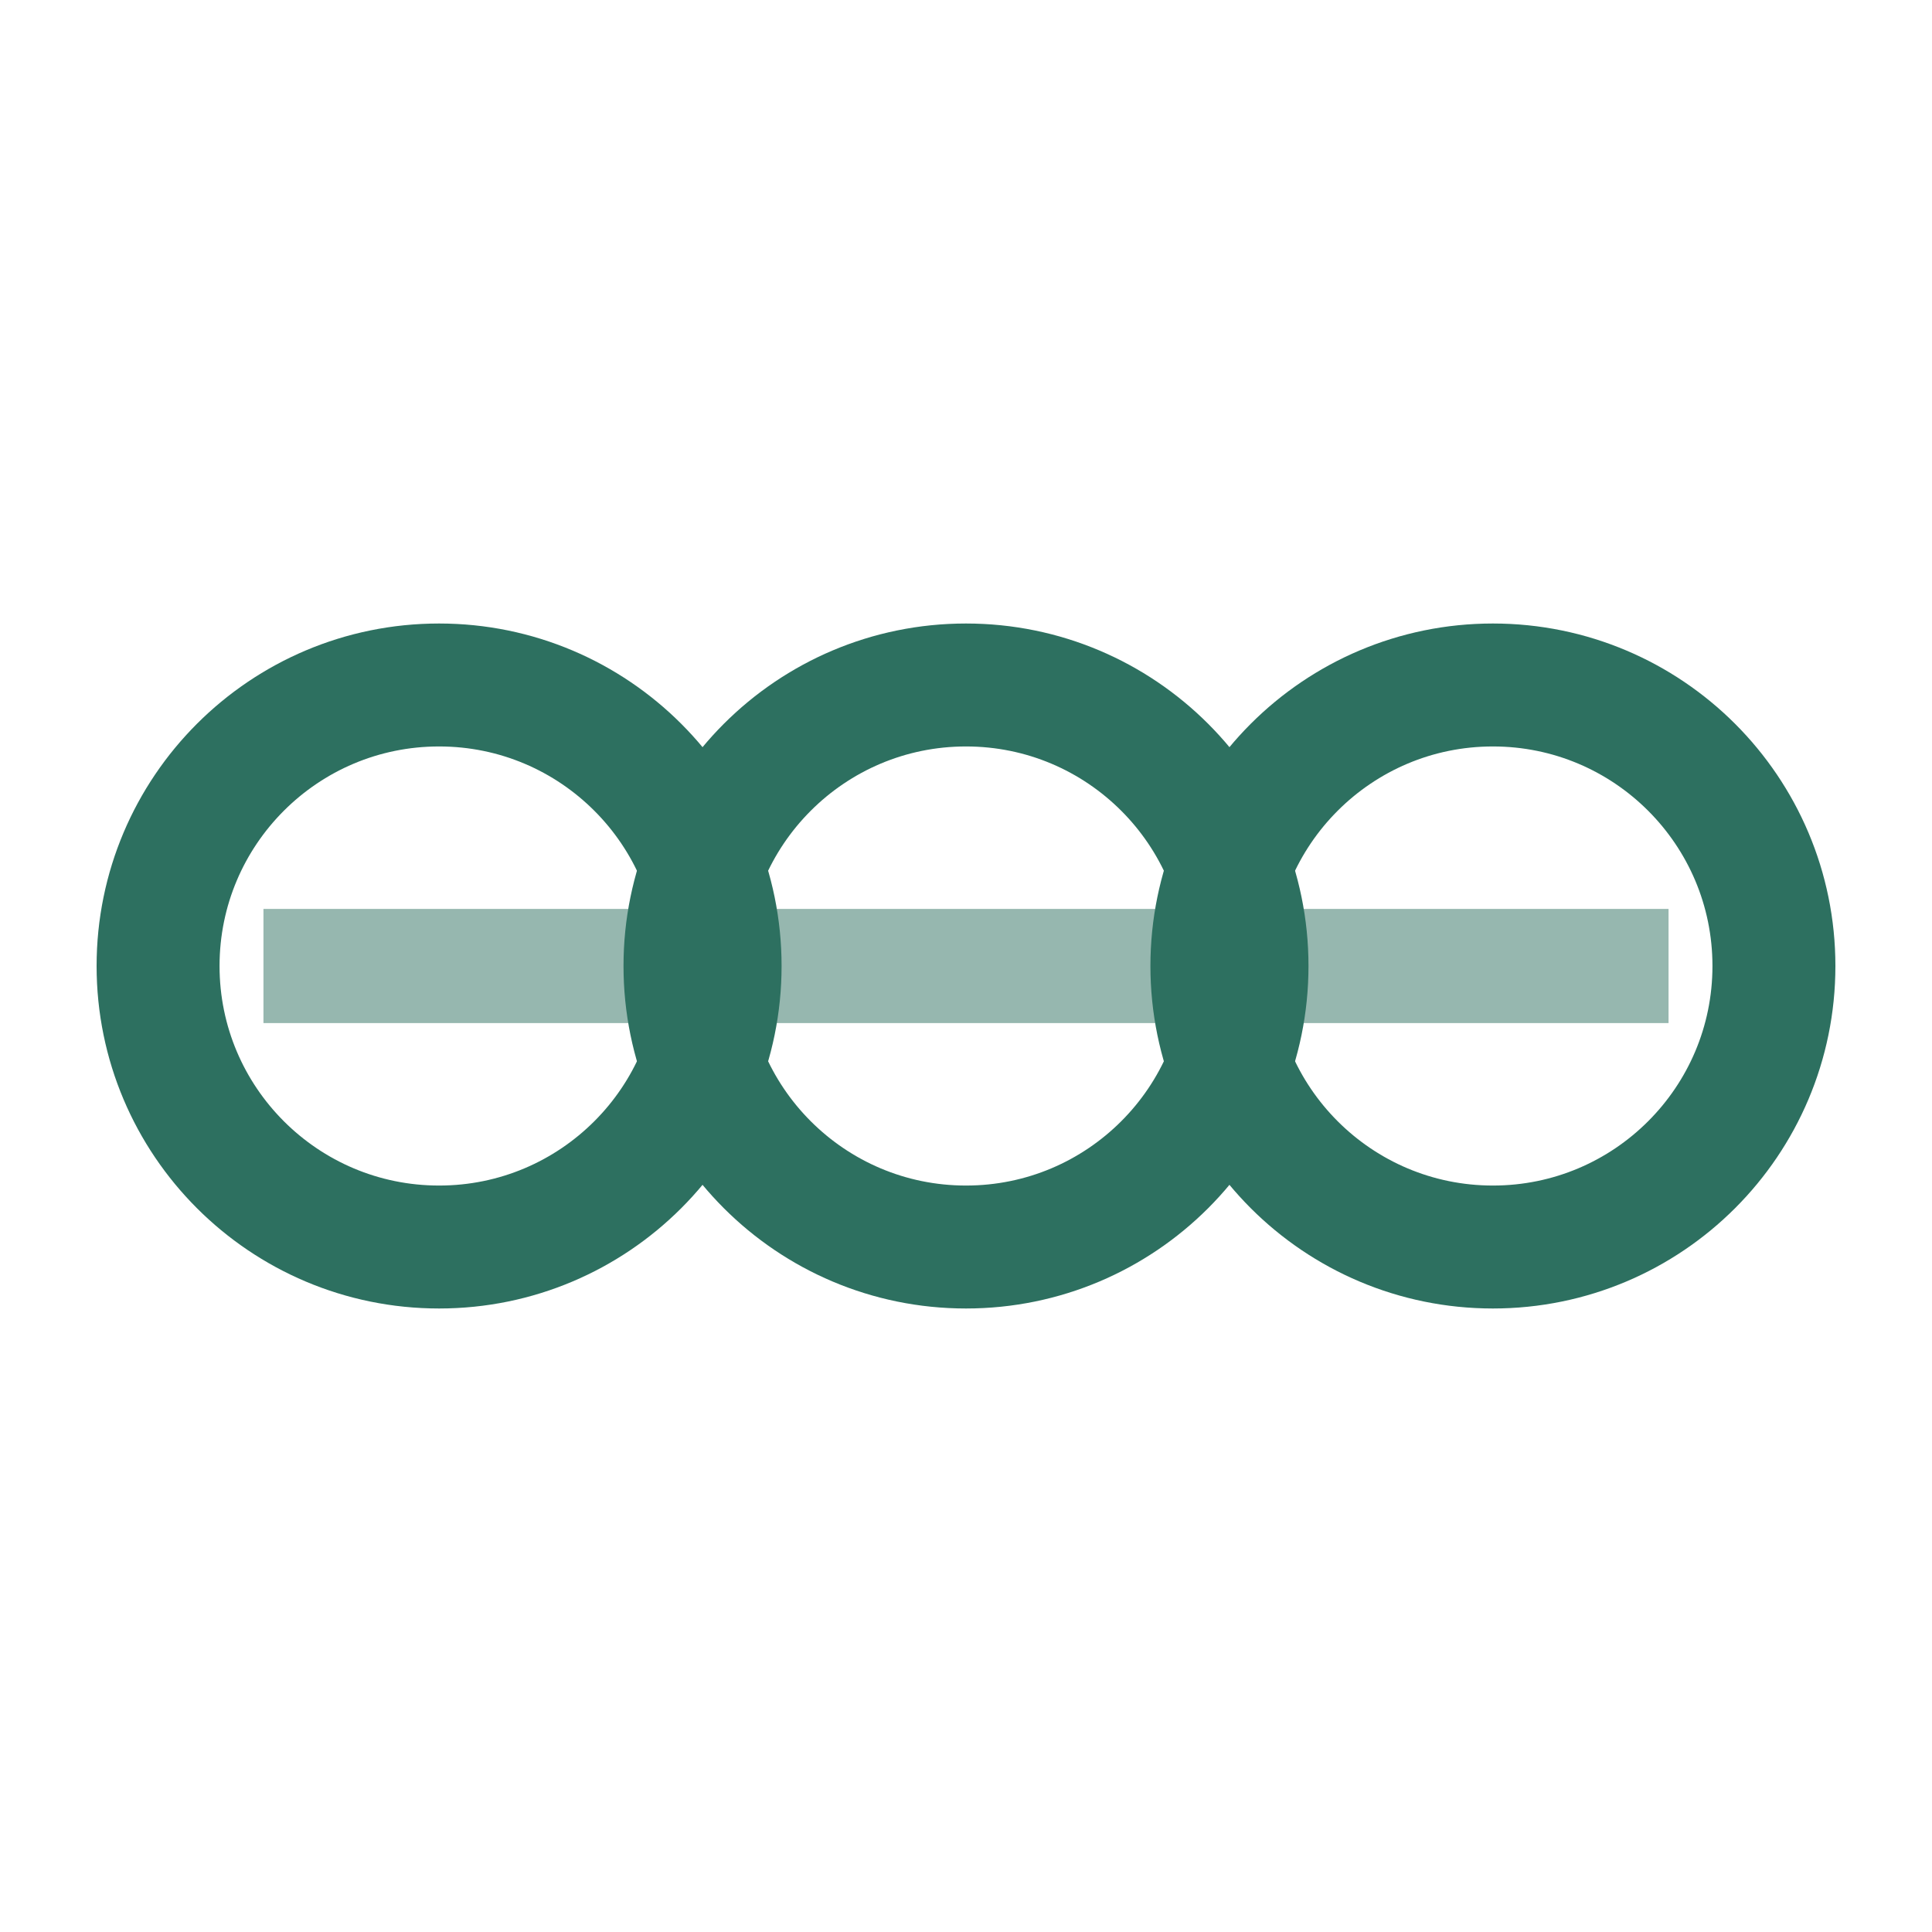
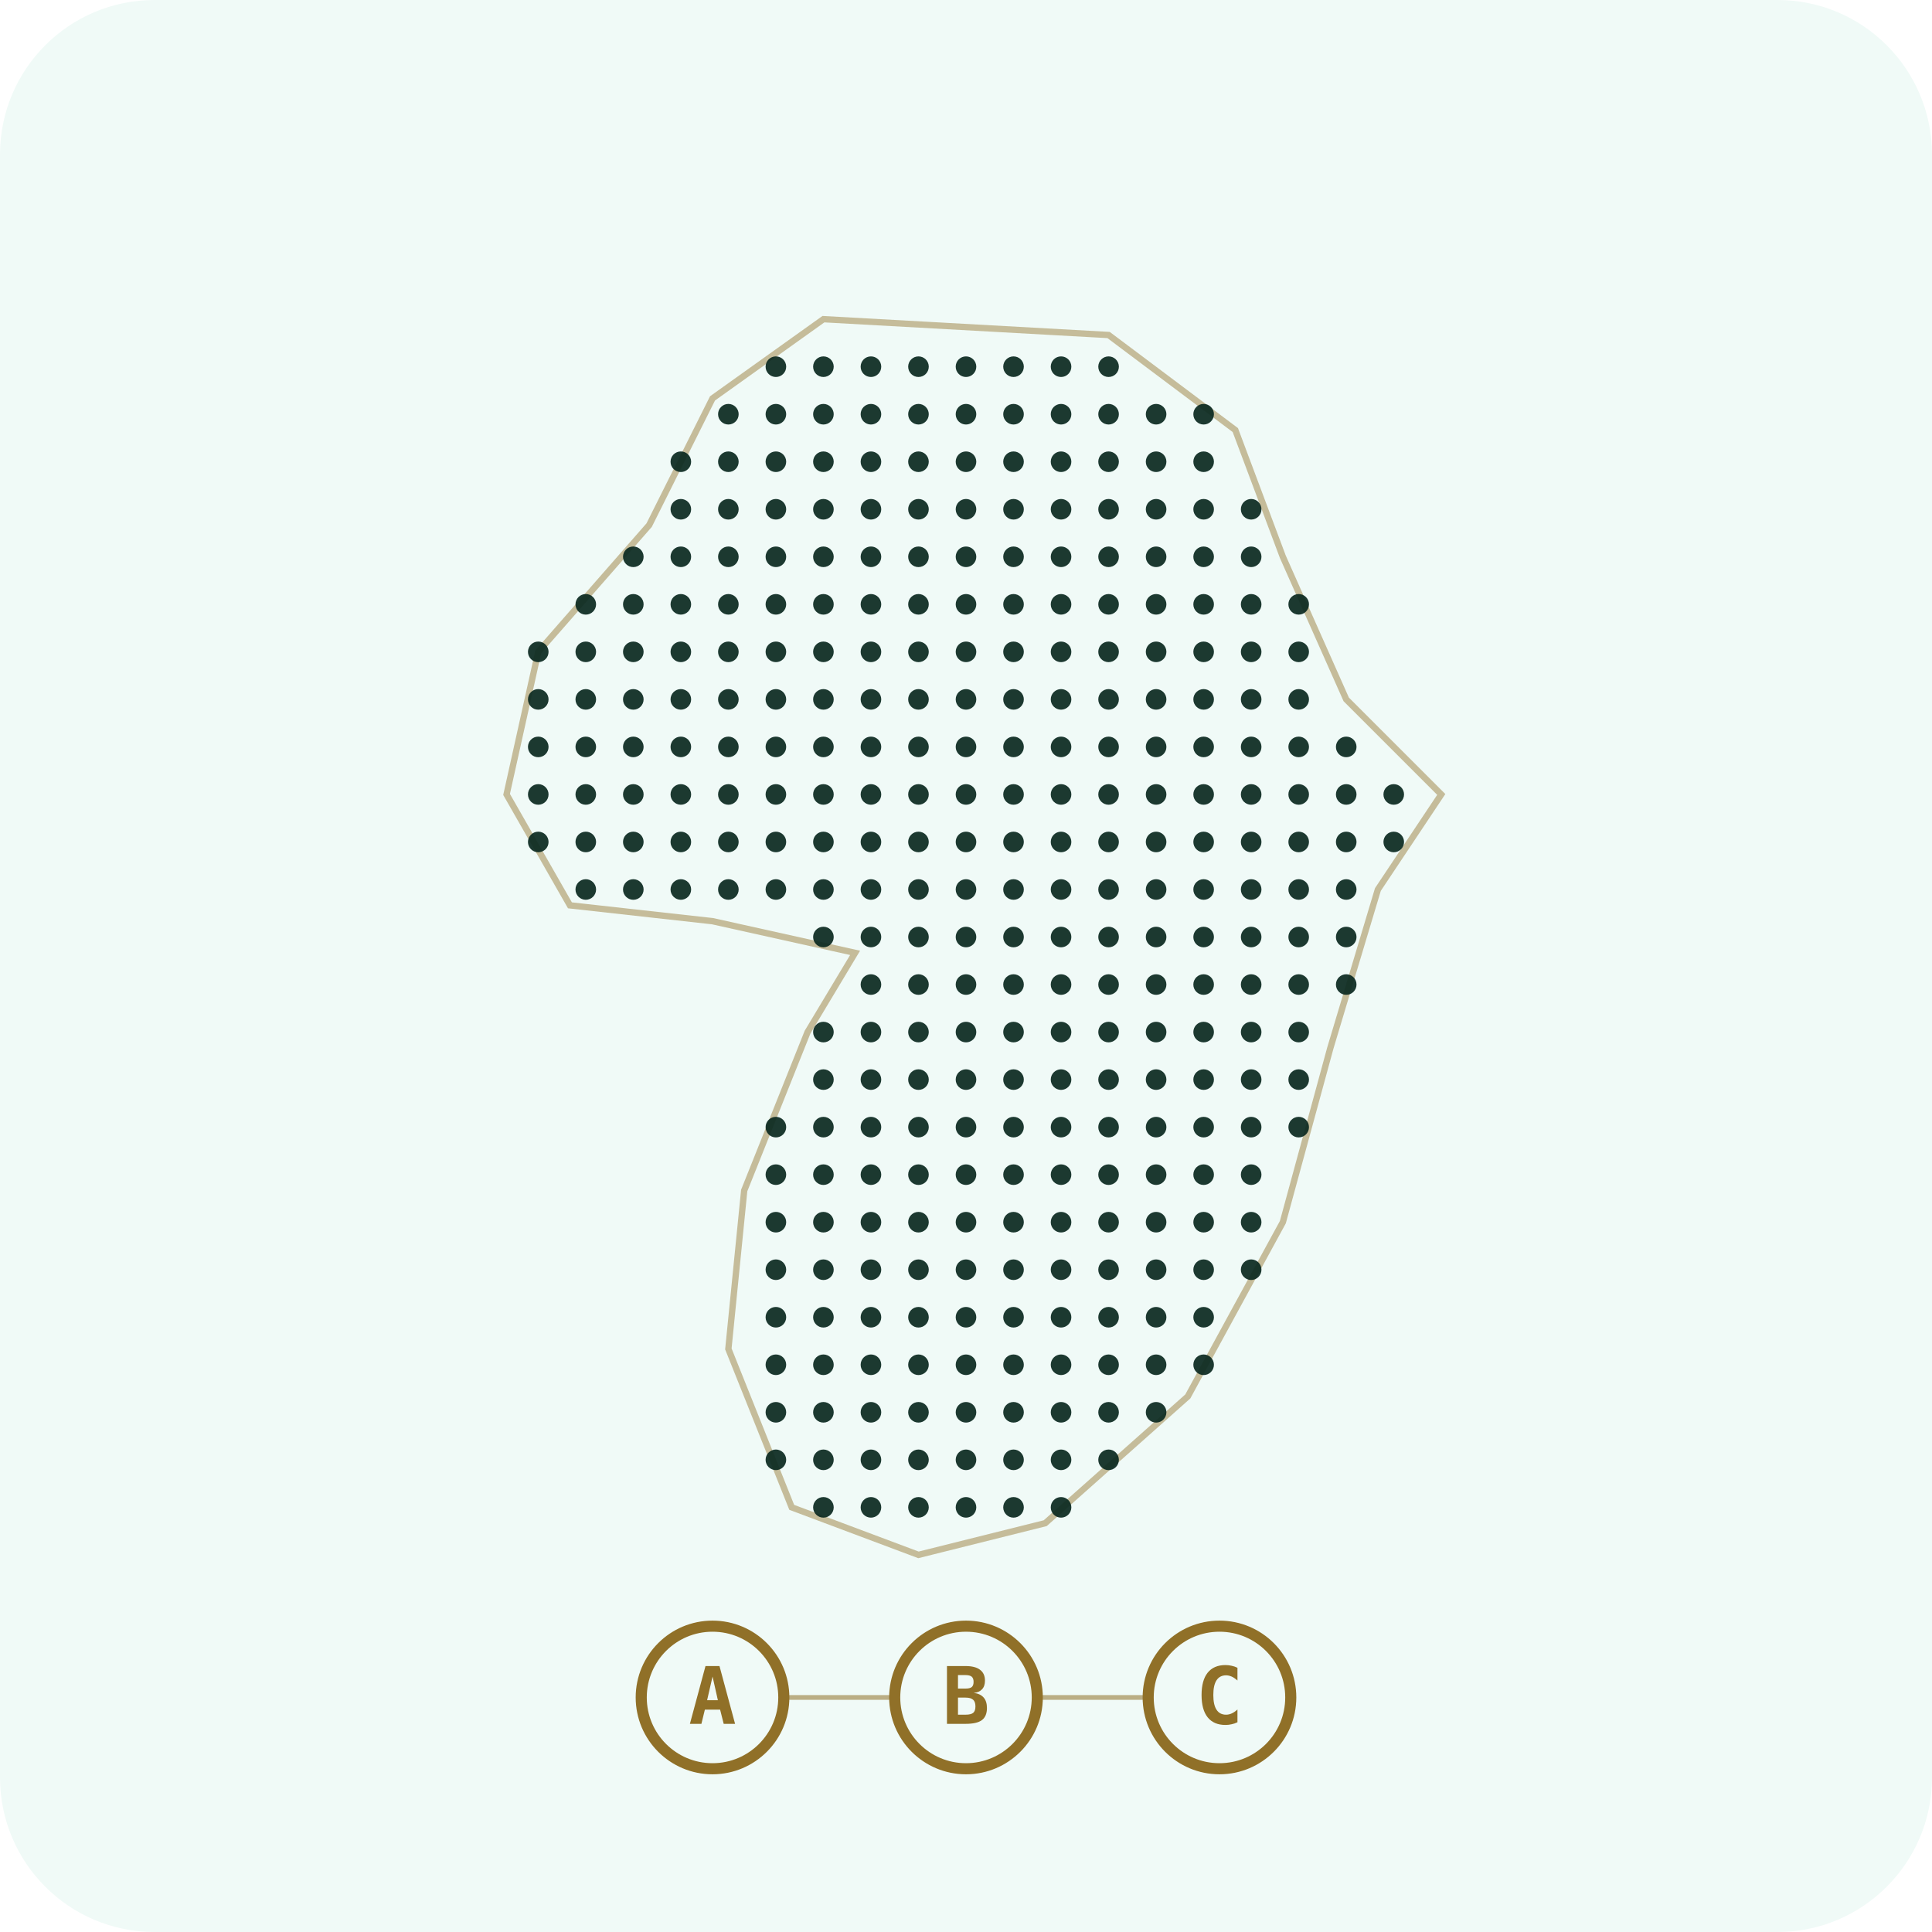
- <svg xmlns="http://www.w3.org/2000/svg" viewBox="0 0 22 22" fill="none" aria-label="abc-cluster mark">
-   <line x1="3" y1="11" x2="19" y2="11" stroke="#2d7060" stroke-width="1.3" opacity=".5" />
-   <circle cx="5" cy="11" r="3.2" stroke="#2d7060" stroke-width="1.4" fill="none" />
-   <circle cx="11" cy="11" r="3.2" stroke="#2d7060" stroke-width="1.4" fill="none" />
-   <circle cx="17" cy="11" r="3.2" stroke="#2d7060" stroke-width="1.4" fill="none" />
+ <svg xmlns="http://www.w3.org/2000/svg" viewBox="0 0 400 400" role="img" aria-label="abc-cluster — Africa dot grid mark">
+   <rect width="400" height="400" rx="32" fill="#f0faf7" />
+   <g transform="translate(200 194) scale(1.64)">
+     <path d="M -18 -78 L 18 -76 L 34 -64 L 40 -48 L 48 -30 L 60 -18 L 52 -6 L 46 14 L 40 36 L 28 58 L 10 74 L -6 78 L -22 72 L -30 52 L -28 32 L -20 12 L -14 2 L -32 -2 L -50 -4 L -58 -18 L -54 -36 L -40 -52 L -32 -68 Z" fill="none" stroke="#907028" stroke-width="0.8" opacity="0.45" />
+     <circle cx="-24" cy="-72" r="1.3" fill="#0a2820" opacity="0.92" />
+     <circle cx="-18" cy="-72" r="1.3" fill="#0a2820" opacity="0.92" />
+     <circle cx="-12" cy="-72" r="1.3" fill="#0a2820" opacity="0.92" />
+     <circle cx="-6" cy="-72" r="1.3" fill="#0a2820" opacity="0.92" />
+     <circle cx="0" cy="-72" r="1.3" fill="#0a2820" opacity="0.92" />
+     <circle cx="6" cy="-72" r="1.3" fill="#0a2820" opacity="0.92" />
+     <circle cx="12" cy="-72" r="1.3" fill="#0a2820" opacity="0.92" />
+     <circle cx="18" cy="-72" r="1.3" fill="#0a2820" opacity="0.92" />
+     <circle cx="-30" cy="-66" r="1.3" fill="#0a2820" opacity="0.92" />
+     <circle cx="-24" cy="-66" r="1.3" fill="#0a2820" opacity="0.92" />
+     <circle cx="-18" cy="-66" r="1.3" fill="#0a2820" opacity="0.92" />
+     <circle cx="-12" cy="-66" r="1.3" fill="#0a2820" opacity="0.92" />
+     <circle cx="-6" cy="-66" r="1.3" fill="#0a2820" opacity="0.92" />
+     <circle cx="0" cy="-66" r="1.3" fill="#0a2820" opacity="0.92" />
+     <circle cx="6" cy="-66" r="1.3" fill="#0a2820" opacity="0.92" />
+     <circle cx="12" cy="-66" r="1.3" fill="#0a2820" opacity="0.92" />
+     <circle cx="18" cy="-66" r="1.3" fill="#0a2820" opacity="0.92" />
+     <circle cx="24" cy="-66" r="1.3" fill="#0a2820" opacity="0.92" />
+     <circle cx="30" cy="-66" r="1.3" fill="#0a2820" opacity="0.92" />
+     <circle cx="-36" cy="-60" r="1.3" fill="#0a2820" opacity="0.92" />
+     <circle cx="-30" cy="-60" r="1.3" fill="#0a2820" opacity="0.92" />
+     <circle cx="-24" cy="-60" r="1.3" fill="#0a2820" opacity="0.92" />
+     <circle cx="-18" cy="-60" r="1.3" fill="#0a2820" opacity="0.92" />
+     <circle cx="-12" cy="-60" r="1.3" fill="#0a2820" opacity="0.92" />
+     <circle cx="-6" cy="-60" r="1.3" fill="#0a2820" opacity="0.92" />
+     <circle cx="0" cy="-60" r="1.3" fill="#0a2820" opacity="0.92" />
+     <circle cx="6" cy="-60" r="1.3" fill="#0a2820" opacity="0.92" />
+     <circle cx="12" cy="-60" r="1.3" fill="#0a2820" opacity="0.92" />
+     <circle cx="18" cy="-60" r="1.3" fill="#0a2820" opacity="0.92" />
+     <circle cx="24" cy="-60" r="1.3" fill="#0a2820" opacity="0.92" />
+     <circle cx="30" cy="-60" r="1.3" fill="#0a2820" opacity="0.92" />
+     <circle cx="-36" cy="-54" r="1.3" fill="#0a2820" opacity="0.92" />
+     <circle cx="-30" cy="-54" r="1.3" fill="#0a2820" opacity="0.92" />
+     <circle cx="-24" cy="-54" r="1.3" fill="#0a2820" opacity="0.92" />
+     <circle cx="-18" cy="-54" r="1.3" fill="#0a2820" opacity="0.92" />
+     <circle cx="-12" cy="-54" r="1.3" fill="#0a2820" opacity="0.92" />
+     <circle cx="-6" cy="-54" r="1.3" fill="#0a2820" opacity="0.92" />
+     <circle cx="0" cy="-54" r="1.3" fill="#0a2820" opacity="0.92" />
+     <circle cx="6" cy="-54" r="1.3" fill="#0a2820" opacity="0.92" />
+     <circle cx="12" cy="-54" r="1.3" fill="#0a2820" opacity="0.92" />
+     <circle cx="18" cy="-54" r="1.3" fill="#0a2820" opacity="0.92" />
+     <circle cx="24" cy="-54" r="1.3" fill="#0a2820" opacity="0.92" />
+     <circle cx="30" cy="-54" r="1.3" fill="#0a2820" opacity="0.92" />
+     <circle cx="36" cy="-54" r="1.3" fill="#0a2820" opacity="0.92" />
+     <circle cx="-42" cy="-48" r="1.3" fill="#0a2820" opacity="0.92" />
+     <circle cx="-36" cy="-48" r="1.3" fill="#0a2820" opacity="0.92" />
+     <circle cx="-30" cy="-48" r="1.3" fill="#0a2820" opacity="0.92" />
+     <circle cx="-24" cy="-48" r="1.3" fill="#0a2820" opacity="0.92" />
+     <circle cx="-18" cy="-48" r="1.3" fill="#0a2820" opacity="0.92" />
+     <circle cx="-12" cy="-48" r="1.3" fill="#0a2820" opacity="0.92" />
+     <circle cx="-6" cy="-48" r="1.3" fill="#0a2820" opacity="0.92" />
+     <circle cx="0" cy="-48" r="1.3" fill="#0a2820" opacity="0.92" />
+     <circle cx="6" cy="-48" r="1.3" fill="#0a2820" opacity="0.92" />
+     <circle cx="12" cy="-48" r="1.3" fill="#0a2820" opacity="0.92" />
+     <circle cx="18" cy="-48" r="1.3" fill="#0a2820" opacity="0.92" />
+     <circle cx="24" cy="-48" r="1.3" fill="#0a2820" opacity="0.92" />
+     <circle cx="30" cy="-48" r="1.3" fill="#0a2820" opacity="0.92" />
+     <circle cx="36" cy="-48" r="1.3" fill="#0a2820" opacity="0.92" />
+     <circle cx="-48" cy="-42" r="1.3" fill="#0a2820" opacity="0.92" />
+     <circle cx="-42" cy="-42" r="1.3" fill="#0a2820" opacity="0.92" />
+     <circle cx="-36" cy="-42" r="1.3" fill="#0a2820" opacity="0.92" />
+     <circle cx="-30" cy="-42" r="1.3" fill="#0a2820" opacity="0.92" />
+     <circle cx="-24" cy="-42" r="1.3" fill="#0a2820" opacity="0.92" />
+     <circle cx="-18" cy="-42" r="1.3" fill="#0a2820" opacity="0.92" />
+     <circle cx="-12" cy="-42" r="1.3" fill="#0a2820" opacity="0.92" />
+     <circle cx="-6" cy="-42" r="1.3" fill="#0a2820" opacity="0.92" />
+     <circle cx="0" cy="-42" r="1.3" fill="#0a2820" opacity="0.92" />
+     <circle cx="6" cy="-42" r="1.3" fill="#0a2820" opacity="0.92" />
+     <circle cx="12" cy="-42" r="1.3" fill="#0a2820" opacity="0.92" />
+     <circle cx="18" cy="-42" r="1.3" fill="#0a2820" opacity="0.92" />
+     <circle cx="24" cy="-42" r="1.3" fill="#0a2820" opacity="0.92" />
+     <circle cx="30" cy="-42" r="1.3" fill="#0a2820" opacity="0.92" />
+     <circle cx="36" cy="-42" r="1.3" fill="#0a2820" opacity="0.92" />
+     <circle cx="42" cy="-42" r="1.3" fill="#0a2820" opacity="0.92" />
+     <circle cx="-54" cy="-36" r="1.3" fill="#0a2820" opacity="0.92" />
+     <circle cx="-48" cy="-36" r="1.3" fill="#0a2820" opacity="0.92" />
+     <circle cx="-42" cy="-36" r="1.3" fill="#0a2820" opacity="0.92" />
+     <circle cx="-36" cy="-36" r="1.3" fill="#0a2820" opacity="0.92" />
+     <circle cx="-30" cy="-36" r="1.3" fill="#0a2820" opacity="0.92" />
+     <circle cx="-24" cy="-36" r="1.3" fill="#0a2820" opacity="0.92" />
+     <circle cx="-18" cy="-36" r="1.3" fill="#0a2820" opacity="0.92" />
+     <circle cx="-12" cy="-36" r="1.3" fill="#0a2820" opacity="0.92" />
+     <circle cx="-6" cy="-36" r="1.3" fill="#0a2820" opacity="0.92" />
+     <circle cx="0" cy="-36" r="1.3" fill="#0a2820" opacity="0.92" />
+     <circle cx="6" cy="-36" r="1.3" fill="#0a2820" opacity="0.92" />
+     <circle cx="12" cy="-36" r="1.3" fill="#0a2820" opacity="0.92" />
+     <circle cx="18" cy="-36" r="1.3" fill="#0a2820" opacity="0.92" />
+     <circle cx="24" cy="-36" r="1.3" fill="#0a2820" opacity="0.92" />
+     <circle cx="30" cy="-36" r="1.3" fill="#0a2820" opacity="0.92" />
+     <circle cx="36" cy="-36" r="1.3" fill="#0a2820" opacity="0.92" />
+     <circle cx="42" cy="-36" r="1.3" fill="#0a2820" opacity="0.92" />
+     <circle cx="-54" cy="-30" r="1.3" fill="#0a2820" opacity="0.92" />
+     <circle cx="-48" cy="-30" r="1.3" fill="#0a2820" opacity="0.92" />
+     <circle cx="-42" cy="-30" r="1.3" fill="#0a2820" opacity="0.92" />
+     <circle cx="-36" cy="-30" r="1.3" fill="#0a2820" opacity="0.92" />
+     <circle cx="-30" cy="-30" r="1.3" fill="#0a2820" opacity="0.92" />
+     <circle cx="-24" cy="-30" r="1.3" fill="#0a2820" opacity="0.92" />
+     <circle cx="-18" cy="-30" r="1.3" fill="#0a2820" opacity="0.92" />
+     <circle cx="-12" cy="-30" r="1.3" fill="#0a2820" opacity="0.92" />
+     <circle cx="-6" cy="-30" r="1.3" fill="#0a2820" opacity="0.92" />
+     <circle cx="0" cy="-30" r="1.3" fill="#0a2820" opacity="0.92" />
+     <circle cx="6" cy="-30" r="1.3" fill="#0a2820" opacity="0.92" />
+     <circle cx="12" cy="-30" r="1.3" fill="#0a2820" opacity="0.92" />
+     <circle cx="18" cy="-30" r="1.3" fill="#0a2820" opacity="0.92" />
+     <circle cx="24" cy="-30" r="1.3" fill="#0a2820" opacity="0.92" />
+     <circle cx="30" cy="-30" r="1.3" fill="#0a2820" opacity="0.92" />
+     <circle cx="36" cy="-30" r="1.3" fill="#0a2820" opacity="0.92" />
+     <circle cx="42" cy="-30" r="1.3" fill="#0a2820" opacity="0.92" />
+     <circle cx="-54" cy="-24" r="1.3" fill="#0a2820" opacity="0.92" />
+     <circle cx="-48" cy="-24" r="1.3" fill="#0a2820" opacity="0.92" />
+     <circle cx="-42" cy="-24" r="1.3" fill="#0a2820" opacity="0.92" />
+     <circle cx="-36" cy="-24" r="1.3" fill="#0a2820" opacity="0.92" />
+     <circle cx="-30" cy="-24" r="1.3" fill="#0a2820" opacity="0.92" />
+     <circle cx="-24" cy="-24" r="1.3" fill="#0a2820" opacity="0.92" />
+     <circle cx="-18" cy="-24" r="1.3" fill="#0a2820" opacity="0.92" />
+     <circle cx="-12" cy="-24" r="1.3" fill="#0a2820" opacity="0.92" />
+     <circle cx="-6" cy="-24" r="1.3" fill="#0a2820" opacity="0.92" />
+     <circle cx="0" cy="-24" r="1.3" fill="#0a2820" opacity="0.92" />
+     <circle cx="6" cy="-24" r="1.3" fill="#0a2820" opacity="0.92" />
+     <circle cx="12" cy="-24" r="1.3" fill="#0a2820" opacity="0.92" />
+     <circle cx="18" cy="-24" r="1.3" fill="#0a2820" opacity="0.92" />
+     <circle cx="24" cy="-24" r="1.3" fill="#0a2820" opacity="0.92" />
+     <circle cx="30" cy="-24" r="1.3" fill="#0a2820" opacity="0.92" />
+     <circle cx="36" cy="-24" r="1.3" fill="#0a2820" opacity="0.92" />
+     <circle cx="42" cy="-24" r="1.3" fill="#0a2820" opacity="0.92" />
+     <circle cx="48" cy="-24" r="1.3" fill="#0a2820" opacity="0.92" />
+     <circle cx="-54" cy="-18" r="1.3" fill="#0a2820" opacity="0.92" />
+     <circle cx="-48" cy="-18" r="1.3" fill="#0a2820" opacity="0.92" />
+     <circle cx="-42" cy="-18" r="1.3" fill="#0a2820" opacity="0.92" />
+     <circle cx="-36" cy="-18" r="1.3" fill="#0a2820" opacity="0.92" />
+     <circle cx="-30" cy="-18" r="1.3" fill="#0a2820" opacity="0.92" />
+     <circle cx="-24" cy="-18" r="1.3" fill="#0a2820" opacity="0.92" />
+     <circle cx="-18" cy="-18" r="1.3" fill="#0a2820" opacity="0.92" />
+     <circle cx="-12" cy="-18" r="1.3" fill="#0a2820" opacity="0.92" />
+     <circle cx="-6" cy="-18" r="1.3" fill="#0a2820" opacity="0.92" />
+     <circle cx="0" cy="-18" r="1.3" fill="#0a2820" opacity="0.92" />
+     <circle cx="6" cy="-18" r="1.3" fill="#0a2820" opacity="0.92" />
+     <circle cx="12" cy="-18" r="1.3" fill="#0a2820" opacity="0.92" />
+     <circle cx="18" cy="-18" r="1.3" fill="#0a2820" opacity="0.92" />
+     <circle cx="24" cy="-18" r="1.3" fill="#0a2820" opacity="0.92" />
+     <circle cx="30" cy="-18" r="1.3" fill="#0a2820" opacity="0.92" />
+     <circle cx="36" cy="-18" r="1.3" fill="#0a2820" opacity="0.92" />
+     <circle cx="42" cy="-18" r="1.3" fill="#0a2820" opacity="0.92" />
+     <circle cx="48" cy="-18" r="1.3" fill="#0a2820" opacity="0.92" />
+     <circle cx="54" cy="-18" r="1.3" fill="#0a2820" opacity="0.92" />
+     <circle cx="-54" cy="-12" r="1.3" fill="#0a2820" opacity="0.92" />
+     <circle cx="-48" cy="-12" r="1.3" fill="#0a2820" opacity="0.92" />
+     <circle cx="-42" cy="-12" r="1.3" fill="#0a2820" opacity="0.92" />
+     <circle cx="-36" cy="-12" r="1.3" fill="#0a2820" opacity="0.92" />
+     <circle cx="-30" cy="-12" r="1.3" fill="#0a2820" opacity="0.92" />
+     <circle cx="-24" cy="-12" r="1.3" fill="#0a2820" opacity="0.92" />
+     <circle cx="-18" cy="-12" r="1.3" fill="#0a2820" opacity="0.92" />
+     <circle cx="-12" cy="-12" r="1.3" fill="#0a2820" opacity="0.92" />
+     <circle cx="-6" cy="-12" r="1.3" fill="#0a2820" opacity="0.92" />
+     <circle cx="0" cy="-12" r="1.3" fill="#0a2820" opacity="0.92" />
+     <circle cx="6" cy="-12" r="1.3" fill="#0a2820" opacity="0.92" />
+     <circle cx="12" cy="-12" r="1.3" fill="#0a2820" opacity="0.92" />
+     <circle cx="18" cy="-12" r="1.3" fill="#0a2820" opacity="0.92" />
+     <circle cx="24" cy="-12" r="1.3" fill="#0a2820" opacity="0.92" />
+     <circle cx="30" cy="-12" r="1.3" fill="#0a2820" opacity="0.92" />
+     <circle cx="36" cy="-12" r="1.3" fill="#0a2820" opacity="0.92" />
+     <circle cx="42" cy="-12" r="1.3" fill="#0a2820" opacity="0.92" />
+     <circle cx="48" cy="-12" r="1.3" fill="#0a2820" opacity="0.92" />
+     <circle cx="54" cy="-12" r="1.3" fill="#0a2820" opacity="0.92" />
+     <circle cx="-48" cy="-6" r="1.3" fill="#0a2820" opacity="0.92" />
+     <circle cx="-42" cy="-6" r="1.3" fill="#0a2820" opacity="0.92" />
+     <circle cx="-36" cy="-6" r="1.3" fill="#0a2820" opacity="0.92" />
+     <circle cx="-30" cy="-6" r="1.3" fill="#0a2820" opacity="0.92" />
+     <circle cx="-24" cy="-6" r="1.3" fill="#0a2820" opacity="0.92" />
+     <circle cx="-18" cy="-6" r="1.3" fill="#0a2820" opacity="0.92" />
+     <circle cx="-12" cy="-6" r="1.3" fill="#0a2820" opacity="0.92" />
+     <circle cx="-6" cy="-6" r="1.3" fill="#0a2820" opacity="0.92" />
+     <circle cx="0" cy="-6" r="1.3" fill="#0a2820" opacity="0.92" />
+     <circle cx="6" cy="-6" r="1.3" fill="#0a2820" opacity="0.92" />
+     <circle cx="12" cy="-6" r="1.3" fill="#0a2820" opacity="0.92" />
+     <circle cx="18" cy="-6" r="1.3" fill="#0a2820" opacity="0.92" />
+     <circle cx="24" cy="-6" r="1.3" fill="#0a2820" opacity="0.92" />
+     <circle cx="30" cy="-6" r="1.3" fill="#0a2820" opacity="0.92" />
+     <circle cx="36" cy="-6" r="1.3" fill="#0a2820" opacity="0.92" />
+     <circle cx="42" cy="-6" r="1.3" fill="#0a2820" opacity="0.92" />
+     <circle cx="48" cy="-6" r="1.3" fill="#0a2820" opacity="0.92" />
+     <circle cx="-18" cy="0" r="1.3" fill="#0a2820" opacity="0.92" />
+     <circle cx="-12" cy="0" r="1.3" fill="#0a2820" opacity="0.92" />
+     <circle cx="-6" cy="0" r="1.3" fill="#0a2820" opacity="0.92" />
+     <circle cx="0" cy="0" r="1.3" fill="#0a2820" opacity="0.92" />
+     <circle cx="6" cy="0" r="1.3" fill="#0a2820" opacity="0.92" />
+     <circle cx="12" cy="0" r="1.3" fill="#0a2820" opacity="0.92" />
+     <circle cx="18" cy="0" r="1.3" fill="#0a2820" opacity="0.92" />
+     <circle cx="24" cy="0" r="1.3" fill="#0a2820" opacity="0.92" />
+     <circle cx="30" cy="0" r="1.3" fill="#0a2820" opacity="0.92" />
+     <circle cx="36" cy="0" r="1.3" fill="#0a2820" opacity="0.92" />
+     <circle cx="42" cy="0" r="1.3" fill="#0a2820" opacity="0.92" />
+     <circle cx="48" cy="0" r="1.3" fill="#0a2820" opacity="0.92" />
+     <circle cx="-12" cy="6" r="1.3" fill="#0a2820" opacity="0.92" />
+     <circle cx="-6" cy="6" r="1.3" fill="#0a2820" opacity="0.92" />
+     <circle cx="0" cy="6" r="1.3" fill="#0a2820" opacity="0.92" />
+     <circle cx="6" cy="6" r="1.3" fill="#0a2820" opacity="0.92" />
+     <circle cx="12" cy="6" r="1.3" fill="#0a2820" opacity="0.92" />
+     <circle cx="18" cy="6" r="1.3" fill="#0a2820" opacity="0.92" />
+     <circle cx="24" cy="6" r="1.3" fill="#0a2820" opacity="0.92" />
+     <circle cx="30" cy="6" r="1.3" fill="#0a2820" opacity="0.92" />
+     <circle cx="36" cy="6" r="1.3" fill="#0a2820" opacity="0.92" />
+     <circle cx="42" cy="6" r="1.3" fill="#0a2820" opacity="0.92" />
+     <circle cx="48" cy="6" r="1.3" fill="#0a2820" opacity="0.92" />
+     <circle cx="-18" cy="12" r="1.3" fill="#0a2820" opacity="0.92" />
+     <circle cx="-12" cy="12" r="1.3" fill="#0a2820" opacity="0.92" />
+     <circle cx="-6" cy="12" r="1.3" fill="#0a2820" opacity="0.92" />
+     <circle cx="0" cy="12" r="1.3" fill="#0a2820" opacity="0.92" />
+     <circle cx="6" cy="12" r="1.3" fill="#0a2820" opacity="0.92" />
+     <circle cx="12" cy="12" r="1.3" fill="#0a2820" opacity="0.92" />
+     <circle cx="18" cy="12" r="1.3" fill="#0a2820" opacity="0.92" />
+     <circle cx="24" cy="12" r="1.3" fill="#0a2820" opacity="0.92" />
+     <circle cx="30" cy="12" r="1.3" fill="#0a2820" opacity="0.92" />
+     <circle cx="36" cy="12" r="1.3" fill="#0a2820" opacity="0.92" />
+     <circle cx="42" cy="12" r="1.3" fill="#0a2820" opacity="0.92" />
+     <circle cx="-18" cy="18" r="1.3" fill="#0a2820" opacity="0.92" />
+     <circle cx="-12" cy="18" r="1.3" fill="#0a2820" opacity="0.92" />
+     <circle cx="-6" cy="18" r="1.3" fill="#0a2820" opacity="0.92" />
+     <circle cx="0" cy="18" r="1.3" fill="#0a2820" opacity="0.92" />
+     <circle cx="6" cy="18" r="1.3" fill="#0a2820" opacity="0.92" />
+     <circle cx="12" cy="18" r="1.3" fill="#0a2820" opacity="0.92" />
+     <circle cx="18" cy="18" r="1.3" fill="#0a2820" opacity="0.92" />
+     <circle cx="24" cy="18" r="1.3" fill="#0a2820" opacity="0.92" />
+     <circle cx="30" cy="18" r="1.3" fill="#0a2820" opacity="0.92" />
+     <circle cx="36" cy="18" r="1.3" fill="#0a2820" opacity="0.92" />
+     <circle cx="42" cy="18" r="1.3" fill="#0a2820" opacity="0.92" />
+     <circle cx="-24" cy="24" r="1.3" fill="#0a2820" opacity="0.92" />
+     <circle cx="-18" cy="24" r="1.3" fill="#0a2820" opacity="0.92" />
+     <circle cx="-12" cy="24" r="1.3" fill="#0a2820" opacity="0.92" />
+     <circle cx="-6" cy="24" r="1.3" fill="#0a2820" opacity="0.92" />
+     <circle cx="0" cy="24" r="1.3" fill="#0a2820" opacity="0.92" />
+     <circle cx="6" cy="24" r="1.3" fill="#0a2820" opacity="0.92" />
+     <circle cx="12" cy="24" r="1.3" fill="#0a2820" opacity="0.92" />
+     <circle cx="18" cy="24" r="1.3" fill="#0a2820" opacity="0.92" />
+     <circle cx="24" cy="24" r="1.3" fill="#0a2820" opacity="0.92" />
+     <circle cx="30" cy="24" r="1.3" fill="#0a2820" opacity="0.92" />
+     <circle cx="36" cy="24" r="1.3" fill="#0a2820" opacity="0.92" />
+     <circle cx="42" cy="24" r="1.3" fill="#0a2820" opacity="0.92" />
+     <circle cx="-24" cy="30" r="1.3" fill="#0a2820" opacity="0.92" />
+     <circle cx="-18" cy="30" r="1.3" fill="#0a2820" opacity="0.92" />
+     <circle cx="-12" cy="30" r="1.3" fill="#0a2820" opacity="0.92" />
+     <circle cx="-6" cy="30" r="1.3" fill="#0a2820" opacity="0.92" />
+     <circle cx="0" cy="30" r="1.3" fill="#0a2820" opacity="0.92" />
+     <circle cx="6" cy="30" r="1.3" fill="#0a2820" opacity="0.92" />
+     <circle cx="12" cy="30" r="1.3" fill="#0a2820" opacity="0.92" />
+     <circle cx="18" cy="30" r="1.3" fill="#0a2820" opacity="0.92" />
+     <circle cx="24" cy="30" r="1.3" fill="#0a2820" opacity="0.92" />
+     <circle cx="30" cy="30" r="1.3" fill="#0a2820" opacity="0.92" />
+     <circle cx="36" cy="30" r="1.3" fill="#0a2820" opacity="0.92" />
+     <circle cx="-24" cy="36" r="1.3" fill="#0a2820" opacity="0.92" />
+     <circle cx="-18" cy="36" r="1.3" fill="#0a2820" opacity="0.92" />
+     <circle cx="-12" cy="36" r="1.3" fill="#0a2820" opacity="0.92" />
+     <circle cx="-6" cy="36" r="1.3" fill="#0a2820" opacity="0.92" />
+     <circle cx="0" cy="36" r="1.3" fill="#0a2820" opacity="0.92" />
+     <circle cx="6" cy="36" r="1.3" fill="#0a2820" opacity="0.92" />
+     <circle cx="12" cy="36" r="1.3" fill="#0a2820" opacity="0.92" />
+     <circle cx="18" cy="36" r="1.3" fill="#0a2820" opacity="0.92" />
+     <circle cx="24" cy="36" r="1.3" fill="#0a2820" opacity="0.92" />
+     <circle cx="30" cy="36" r="1.3" fill="#0a2820" opacity="0.92" />
+     <circle cx="36" cy="36" r="1.3" fill="#0a2820" opacity="0.92" />
+     <circle cx="-24" cy="42" r="1.3" fill="#0a2820" opacity="0.92" />
+     <circle cx="-18" cy="42" r="1.3" fill="#0a2820" opacity="0.92" />
+     <circle cx="-12" cy="42" r="1.3" fill="#0a2820" opacity="0.92" />
+     <circle cx="-6" cy="42" r="1.3" fill="#0a2820" opacity="0.92" />
+     <circle cx="0" cy="42" r="1.3" fill="#0a2820" opacity="0.92" />
+     <circle cx="6" cy="42" r="1.3" fill="#0a2820" opacity="0.92" />
+     <circle cx="12" cy="42" r="1.3" fill="#0a2820" opacity="0.92" />
+     <circle cx="18" cy="42" r="1.3" fill="#0a2820" opacity="0.92" />
+     <circle cx="24" cy="42" r="1.3" fill="#0a2820" opacity="0.92" />
+     <circle cx="30" cy="42" r="1.3" fill="#0a2820" opacity="0.92" />
+     <circle cx="36" cy="42" r="1.3" fill="#0a2820" opacity="0.92" />
+     <circle cx="-24" cy="48" r="1.3" fill="#0a2820" opacity="0.92" />
+     <circle cx="-18" cy="48" r="1.3" fill="#0a2820" opacity="0.92" />
+     <circle cx="-12" cy="48" r="1.3" fill="#0a2820" opacity="0.92" />
+     <circle cx="-6" cy="48" r="1.3" fill="#0a2820" opacity="0.92" />
+     <circle cx="0" cy="48" r="1.3" fill="#0a2820" opacity="0.92" />
+     <circle cx="6" cy="48" r="1.3" fill="#0a2820" opacity="0.92" />
+     <circle cx="12" cy="48" r="1.3" fill="#0a2820" opacity="0.92" />
+     <circle cx="18" cy="48" r="1.3" fill="#0a2820" opacity="0.92" />
+     <circle cx="24" cy="48" r="1.3" fill="#0a2820" opacity="0.92" />
+     <circle cx="30" cy="48" r="1.3" fill="#0a2820" opacity="0.92" />
+     <circle cx="-24" cy="54" r="1.3" fill="#0a2820" opacity="0.92" />
+     <circle cx="-18" cy="54" r="1.3" fill="#0a2820" opacity="0.92" />
+     <circle cx="-12" cy="54" r="1.3" fill="#0a2820" opacity="0.92" />
+     <circle cx="-6" cy="54" r="1.3" fill="#0a2820" opacity="0.92" />
+     <circle cx="0" cy="54" r="1.3" fill="#0a2820" opacity="0.92" />
+     <circle cx="6" cy="54" r="1.3" fill="#0a2820" opacity="0.92" />
+     <circle cx="12" cy="54" r="1.3" fill="#0a2820" opacity="0.92" />
+     <circle cx="18" cy="54" r="1.3" fill="#0a2820" opacity="0.92" />
+     <circle cx="24" cy="54" r="1.3" fill="#0a2820" opacity="0.92" />
+     <circle cx="30" cy="54" r="1.3" fill="#0a2820" opacity="0.92" />
+     <circle cx="-24" cy="60" r="1.3" fill="#0a2820" opacity="0.92" />
+     <circle cx="-18" cy="60" r="1.3" fill="#0a2820" opacity="0.92" />
+     <circle cx="-12" cy="60" r="1.3" fill="#0a2820" opacity="0.92" />
+     <circle cx="-6" cy="60" r="1.3" fill="#0a2820" opacity="0.92" />
+     <circle cx="0" cy="60" r="1.3" fill="#0a2820" opacity="0.92" />
+     <circle cx="6" cy="60" r="1.3" fill="#0a2820" opacity="0.92" />
+     <circle cx="12" cy="60" r="1.3" fill="#0a2820" opacity="0.92" />
+     <circle cx="18" cy="60" r="1.3" fill="#0a2820" opacity="0.92" />
+     <circle cx="24" cy="60" r="1.3" fill="#0a2820" opacity="0.92" />
+     <circle cx="-24" cy="66" r="1.3" fill="#0a2820" opacity="0.92" />
+     <circle cx="-18" cy="66" r="1.3" fill="#0a2820" opacity="0.92" />
+     <circle cx="-12" cy="66" r="1.3" fill="#0a2820" opacity="0.92" />
+     <circle cx="-6" cy="66" r="1.3" fill="#0a2820" opacity="0.92" />
+     <circle cx="0" cy="66" r="1.3" fill="#0a2820" opacity="0.92" />
+     <circle cx="6" cy="66" r="1.3" fill="#0a2820" opacity="0.92" />
+     <circle cx="12" cy="66" r="1.3" fill="#0a2820" opacity="0.92" />
+     <circle cx="18" cy="66" r="1.3" fill="#0a2820" opacity="0.92" />
+     <circle cx="-18" cy="72" r="1.3" fill="#0a2820" opacity="0.92" />
+     <circle cx="-12" cy="72" r="1.3" fill="#0a2820" opacity="0.92" />
+     <circle cx="-6" cy="72" r="1.3" fill="#0a2820" opacity="0.92" />
+     <circle cx="0" cy="72" r="1.3" fill="#0a2820" opacity="0.92" />
+     <circle cx="6" cy="72" r="1.3" fill="#0a2820" opacity="0.92" />
+     <circle cx="12" cy="72" r="1.3" fill="#0a2820" opacity="0.92" />
+     <g transform="translate(0 96)">
+       <line x1="-32" y1="0" x2="32" y2="0" stroke="#907028" stroke-width="0.6" opacity="0.55" />
+       <circle cx="-32" cy="0" r="9" fill="#f0faf7" stroke="#907028" stroke-width="1.4" />
+       <text x="-32" y="3.333" text-anchor="middle" font-family="'JetBrains Mono', ui-monospace, Menlo, Consolas, monospace" font-weight="700" font-size="10" fill="#907028" letter-spacing="-0.02em">A</text>
+       <circle cx="0" cy="0" r="9" fill="#f0faf7" stroke="#907028" stroke-width="1.4" />
+       <text x="0" y="3.333" text-anchor="middle" font-family="'JetBrains Mono', ui-monospace, Menlo, Consolas, monospace" font-weight="700" font-size="10" fill="#907028" letter-spacing="-0.02em">B</text>
+       <circle cx="32" cy="0" r="9" fill="#f0faf7" stroke="#907028" stroke-width="1.4" />
+       <text x="32" y="3.333" text-anchor="middle" font-family="'JetBrains Mono', ui-monospace, Menlo, Consolas, monospace" font-weight="700" font-size="10" fill="#907028" letter-spacing="-0.02em">C</text>
+     </g>
+   </g>
</svg>
